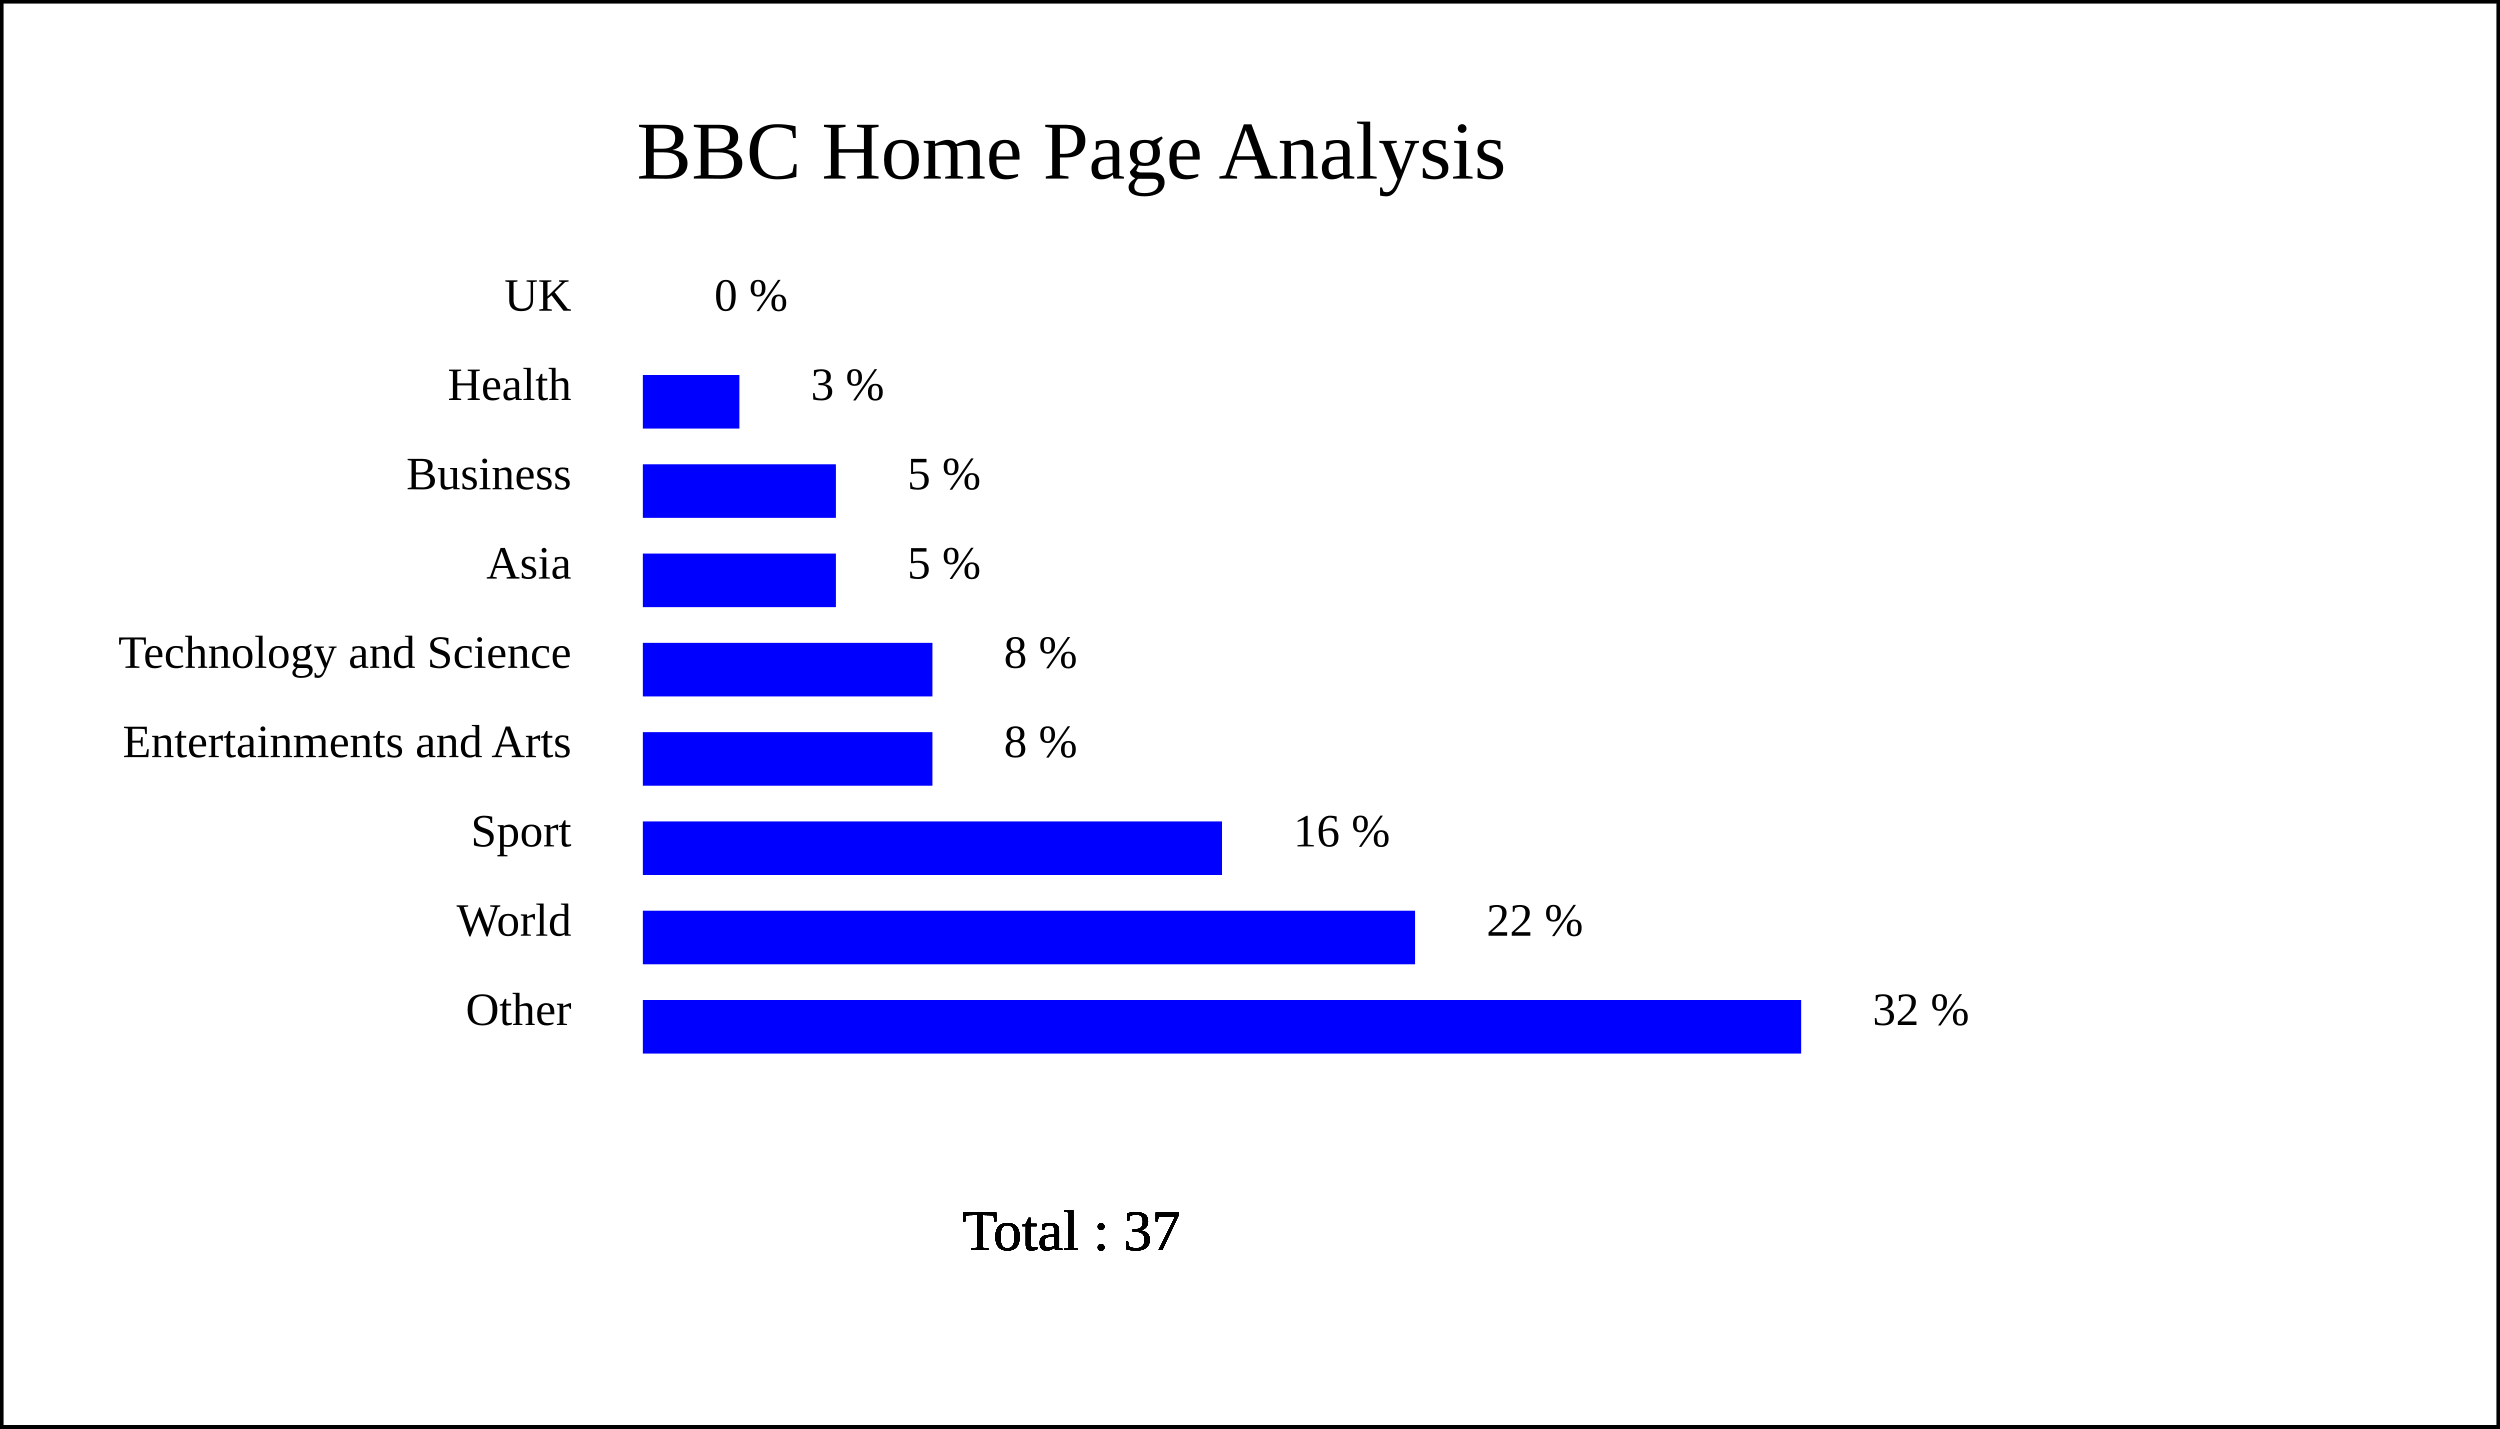
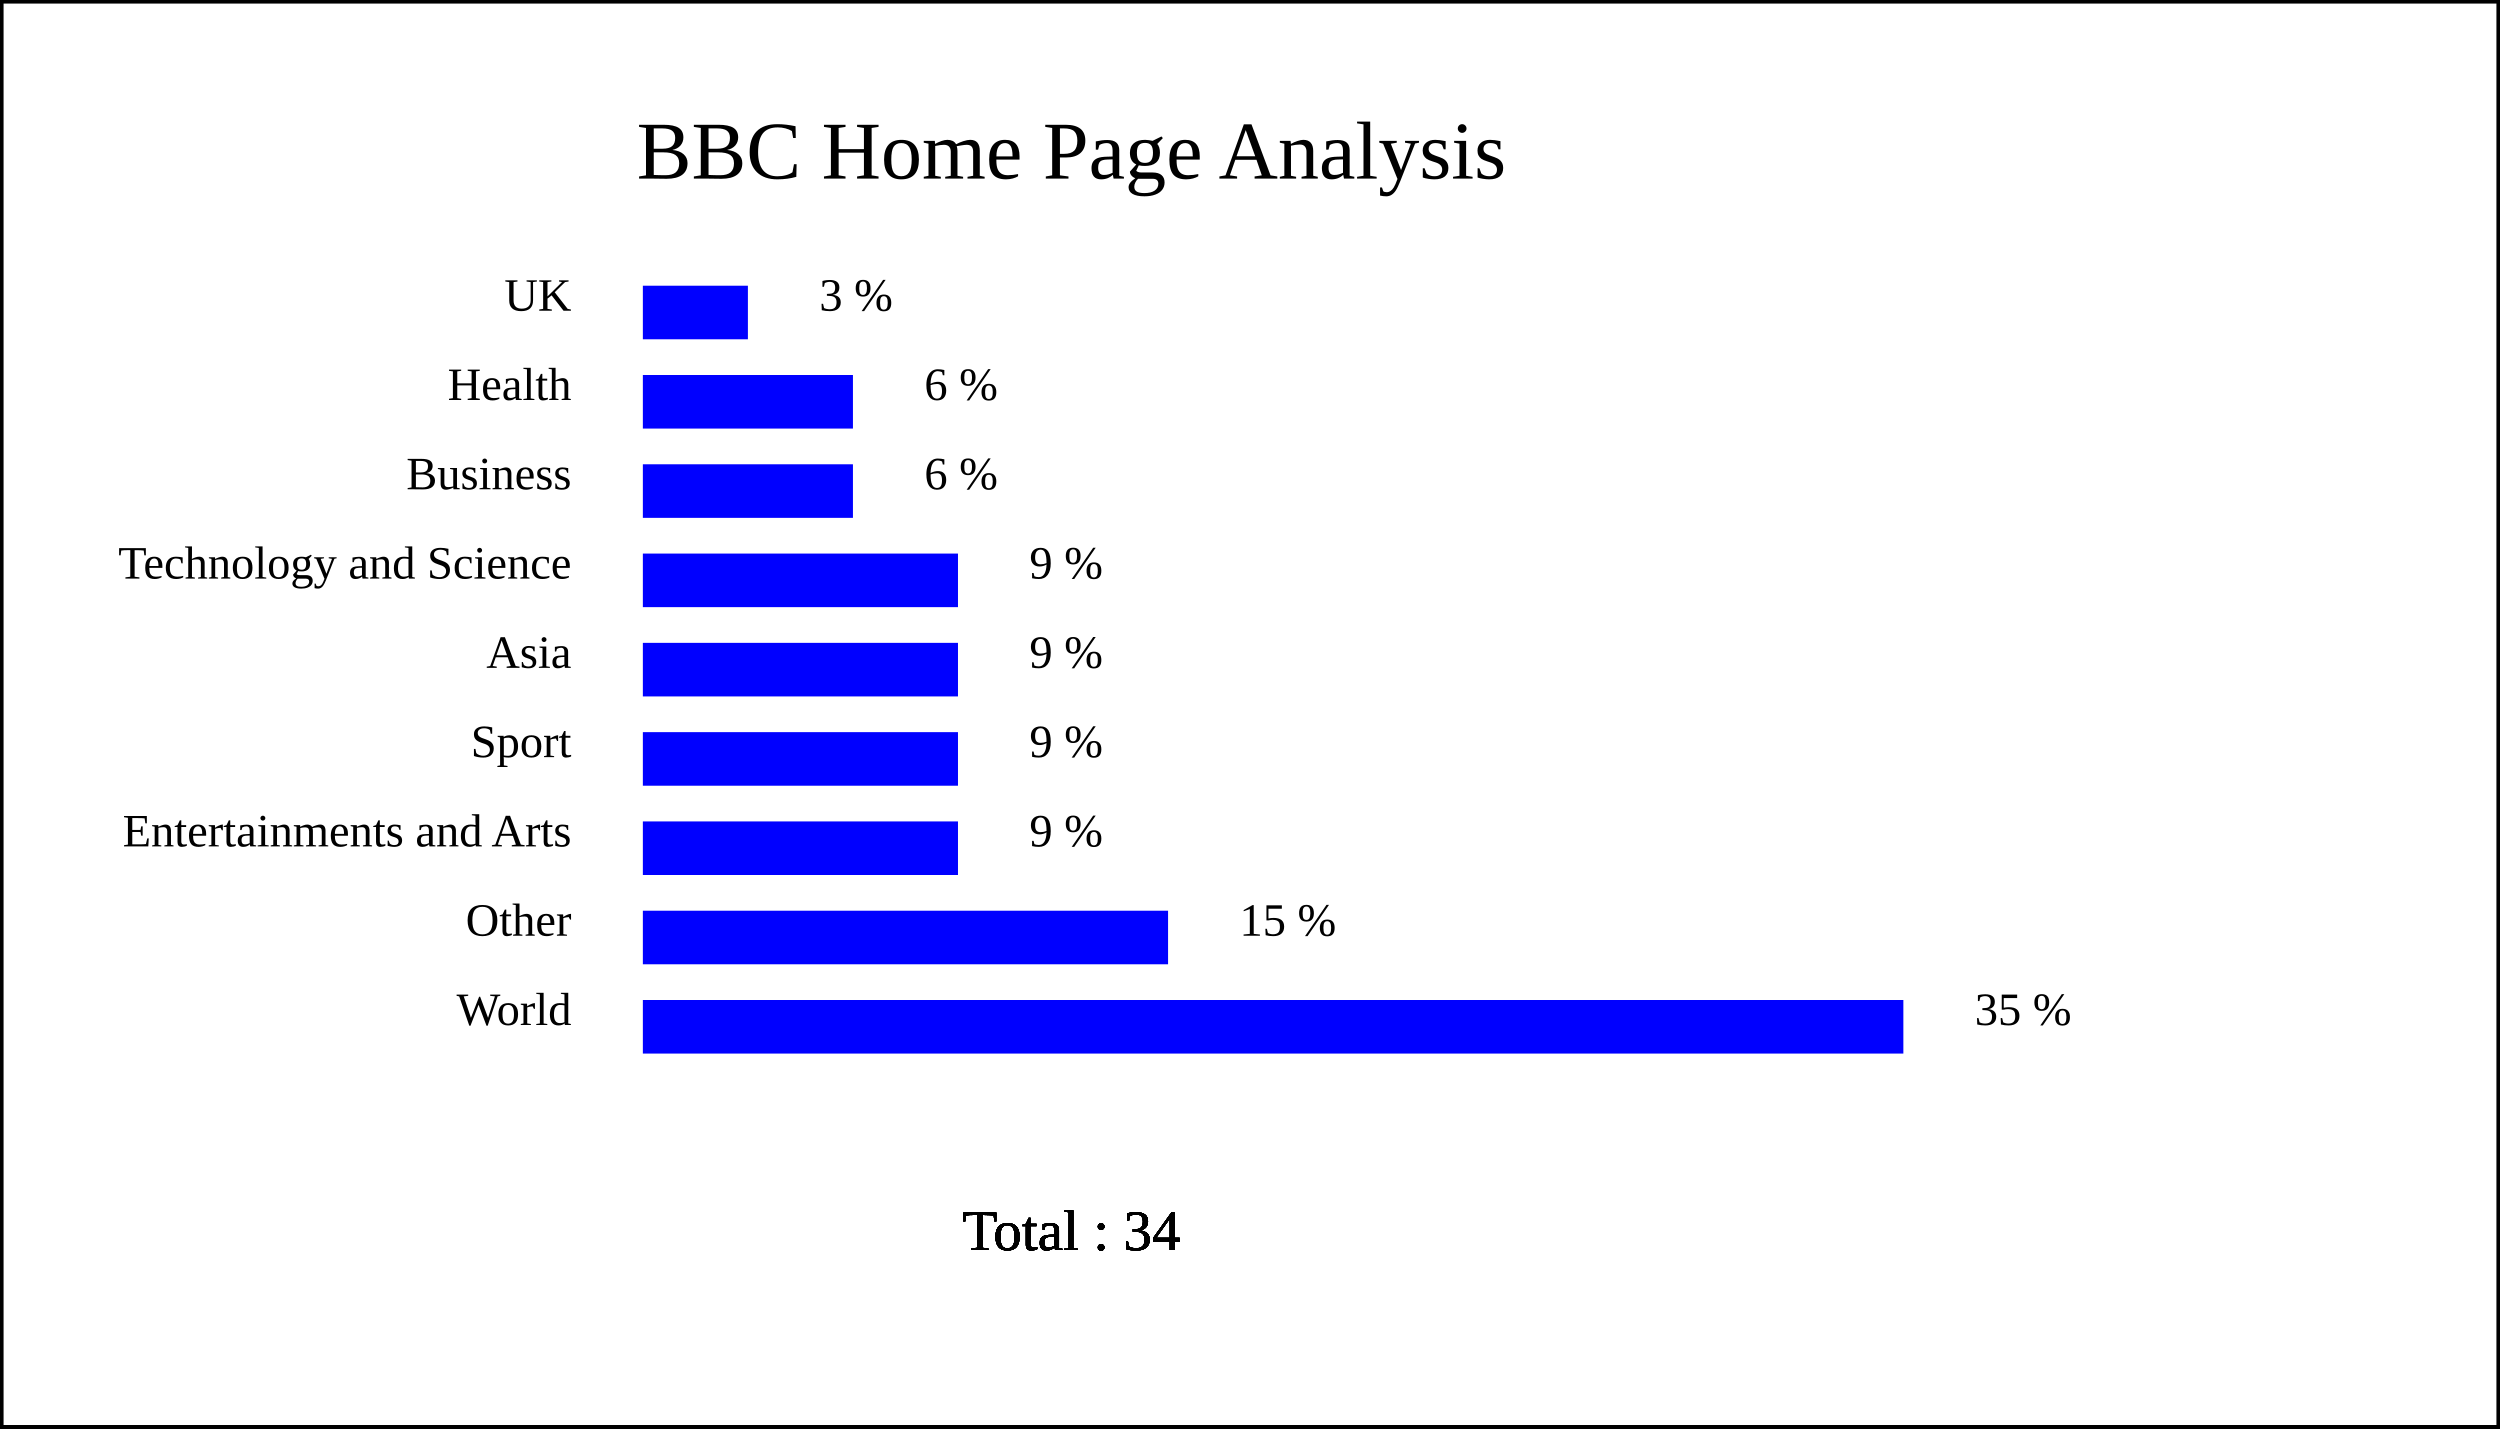
<svg xmlns="http://www.w3.org/2000/svg" width="700" height="400">
  <rect x="0" y="0" width="700" height="400" fill="white" stroke="black" stroke-width="2" />
  <text x="300" y="50" text-anchor="middle" font-size="23"> BBC Home Page Analysis </text>
-   <rect x="180" y="80" width="0" height="15" fill="blue" />
+   <rect x="180" y="80" width="29.412" height="15" fill="blue" />
  <text x="160" y="87" text-anchor="end" font-size="13"> UK </text>
-   <text x="200" y="87" font-size="13"> 0 %</text>
-   <text x="300" text-anchor="middle" y="350" font-size="16"> Total : 37</text>
-   <rect x="180" y="105" width="27.027" height="15" fill="blue" />
+   <text x="229.412" y="87" font-size="13"> 3 %</text>
+   <text x="300" text-anchor="middle" y="350" font-size="16"> Total : 34</text>
+   <rect x="180" y="105" width="58.824" height="15" fill="blue" />
  <text x="160" y="112" text-anchor="end" font-size="13"> Health </text>
-   <text x="227.027" y="112" font-size="13"> 3 %</text>
-   <text x="300" text-anchor="middle" y="350" font-size="16"> Total : 37</text>
-   <rect x="180" y="130" width="54.054" height="15" fill="blue" />
+   <text x="258.824" y="112" font-size="13"> 6 %</text>
+   <text x="300" text-anchor="middle" y="350" font-size="16"> Total : 34</text>
+   <rect x="180" y="130" width="58.824" height="15" fill="blue" />
  <text x="160" y="137" text-anchor="end" font-size="13"> Business </text>
-   <text x="254.054" y="137" font-size="13"> 5 %</text>
-   <text x="300" text-anchor="middle" y="350" font-size="16"> Total : 37</text>
-   <rect x="180" y="155" width="54.054" height="15" fill="blue" />
-   <text x="160" y="162" text-anchor="end" font-size="13"> Asia </text>
-   <text x="254.054" y="162" font-size="13"> 5 %</text>
-   <text x="300" text-anchor="middle" y="350" font-size="16"> Total : 37</text>
-   <rect x="180" y="180" width="81.081" height="15" fill="blue" />
-   <text x="160" y="187" text-anchor="end" font-size="13"> Technology and Science </text>
-   <text x="281.081" y="187" font-size="13"> 8 %</text>
-   <text x="300" text-anchor="middle" y="350" font-size="16"> Total : 37</text>
-   <rect x="180" y="205" width="81.081" height="15" fill="blue" />
-   <text x="160" y="212" text-anchor="end" font-size="13"> Entertainments and Arts </text>
-   <text x="281.081" y="212" font-size="13"> 8 %</text>
-   <text x="300" text-anchor="middle" y="350" font-size="16"> Total : 37</text>
-   <rect x="180" y="230" width="162.162" height="15" fill="blue" />
-   <text x="160" y="237" text-anchor="end" font-size="13"> Sport </text>
-   <text x="362.162" y="237" font-size="13"> 16 %</text>
-   <text x="300" text-anchor="middle" y="350" font-size="16"> Total : 37</text>
-   <rect x="180" y="255" width="216.216" height="15" fill="blue" />
-   <text x="160" y="262" text-anchor="end" font-size="13"> World </text>
-   <text x="416.216" y="262" font-size="13"> 22 %</text>
-   <text x="300" text-anchor="middle" y="350" font-size="16"> Total : 37</text>
-   <rect x="180" y="280" width="324.324" height="15" fill="blue" />
-   <text x="160" y="287" text-anchor="end" font-size="13"> Other </text>
-   <text x="524.324" y="287" font-size="13"> 32 %</text>
-   <text x="300" text-anchor="middle" y="350" font-size="16"> Total : 37</text>
+   <text x="258.824" y="137" font-size="13"> 6 %</text>
+   <text x="300" text-anchor="middle" y="350" font-size="16"> Total : 34</text>
+   <rect x="180" y="155" width="88.235" height="15" fill="blue" />
+   <text x="160" y="162" text-anchor="end" font-size="13"> Technology and Science </text>
+   <text x="288.235" y="162" font-size="13"> 9 %</text>
+   <text x="300" text-anchor="middle" y="350" font-size="16"> Total : 34</text>
+   <rect x="180" y="180" width="88.235" height="15" fill="blue" />
+   <text x="160" y="187" text-anchor="end" font-size="13"> Asia </text>
+   <text x="288.235" y="187" font-size="13"> 9 %</text>
+   <text x="300" text-anchor="middle" y="350" font-size="16"> Total : 34</text>
+   <rect x="180" y="205" width="88.235" height="15" fill="blue" />
+   <text x="160" y="212" text-anchor="end" font-size="13"> Sport </text>
+   <text x="288.235" y="212" font-size="13"> 9 %</text>
+   <text x="300" text-anchor="middle" y="350" font-size="16"> Total : 34</text>
+   <rect x="180" y="230" width="88.235" height="15" fill="blue" />
+   <text x="160" y="237" text-anchor="end" font-size="13"> Entertainments and Arts </text>
+   <text x="288.235" y="237" font-size="13"> 9 %</text>
+   <text x="300" text-anchor="middle" y="350" font-size="16"> Total : 34</text>
+   <rect x="180" y="255" width="147.059" height="15" fill="blue" />
+   <text x="160" y="262" text-anchor="end" font-size="13"> Other </text>
+   <text x="347.059" y="262" font-size="13"> 15 %</text>
+   <text x="300" text-anchor="middle" y="350" font-size="16"> Total : 34</text>
+   <rect x="180" y="280" width="352.941" height="15" fill="blue" />
+   <text x="160" y="287" text-anchor="end" font-size="13"> World </text>
+   <text x="552.941" y="287" font-size="13"> 35 %</text>
+   <text x="300" text-anchor="middle" y="350" font-size="16"> Total : 34</text>
</svg>
